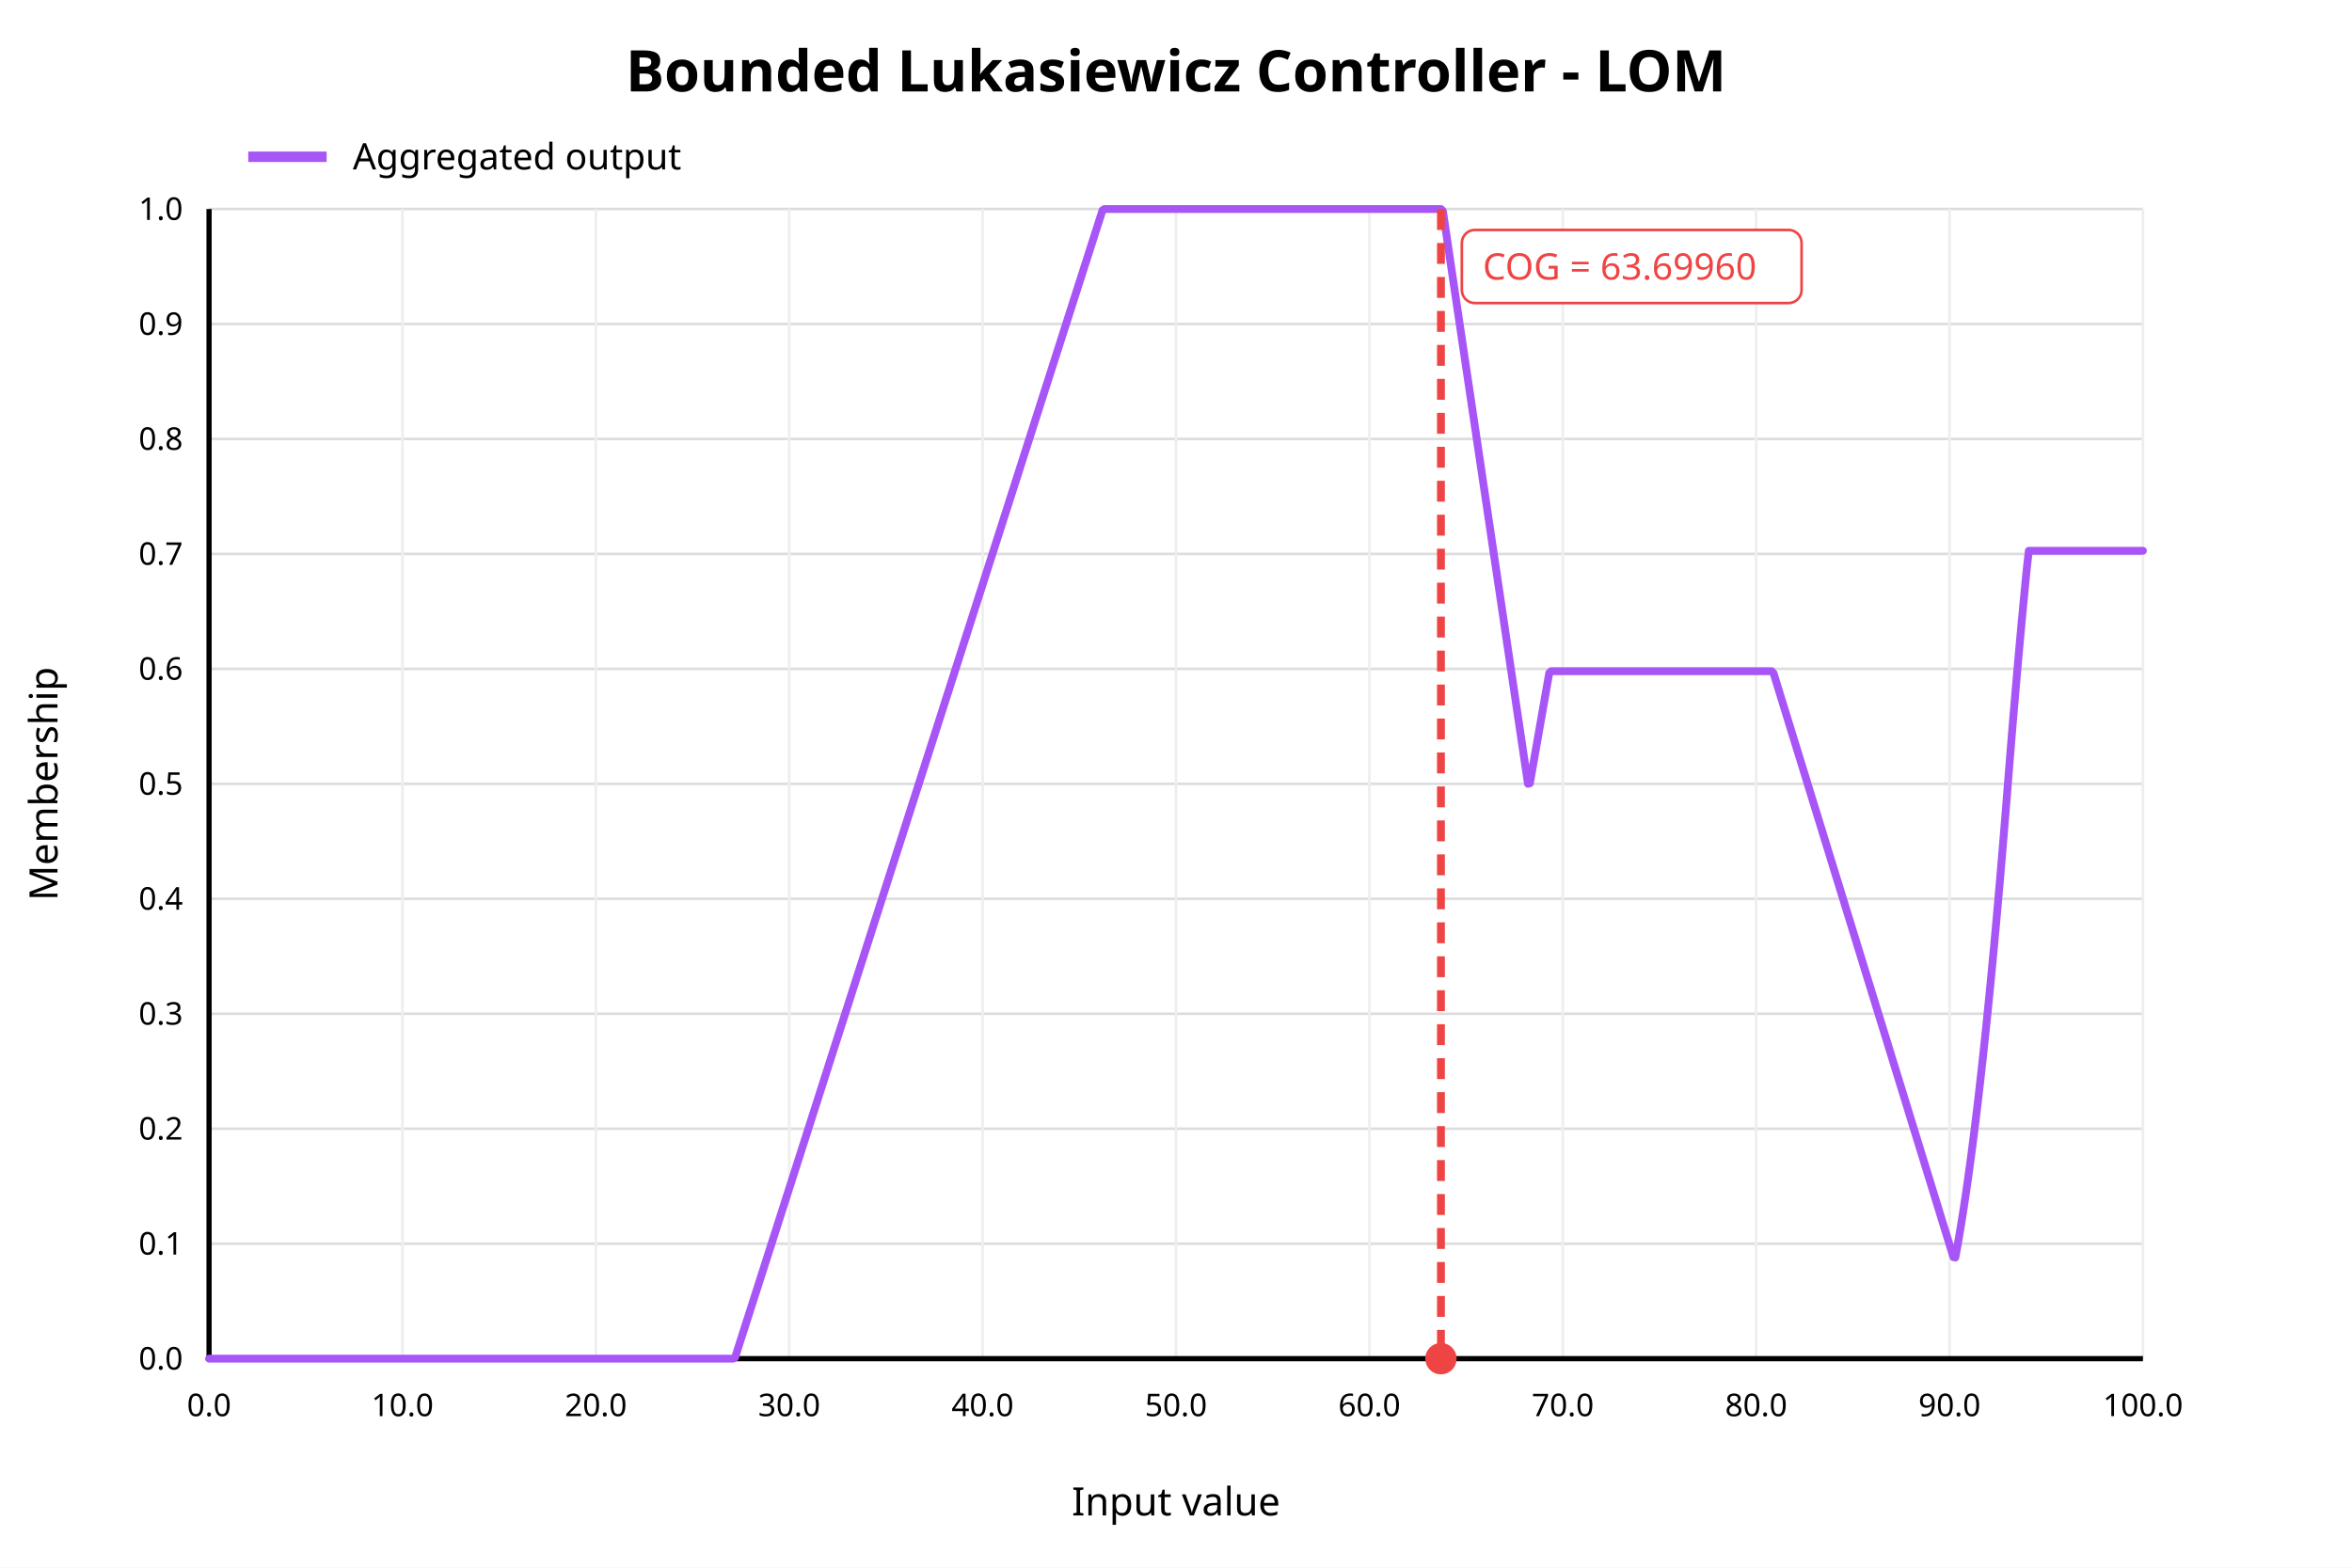
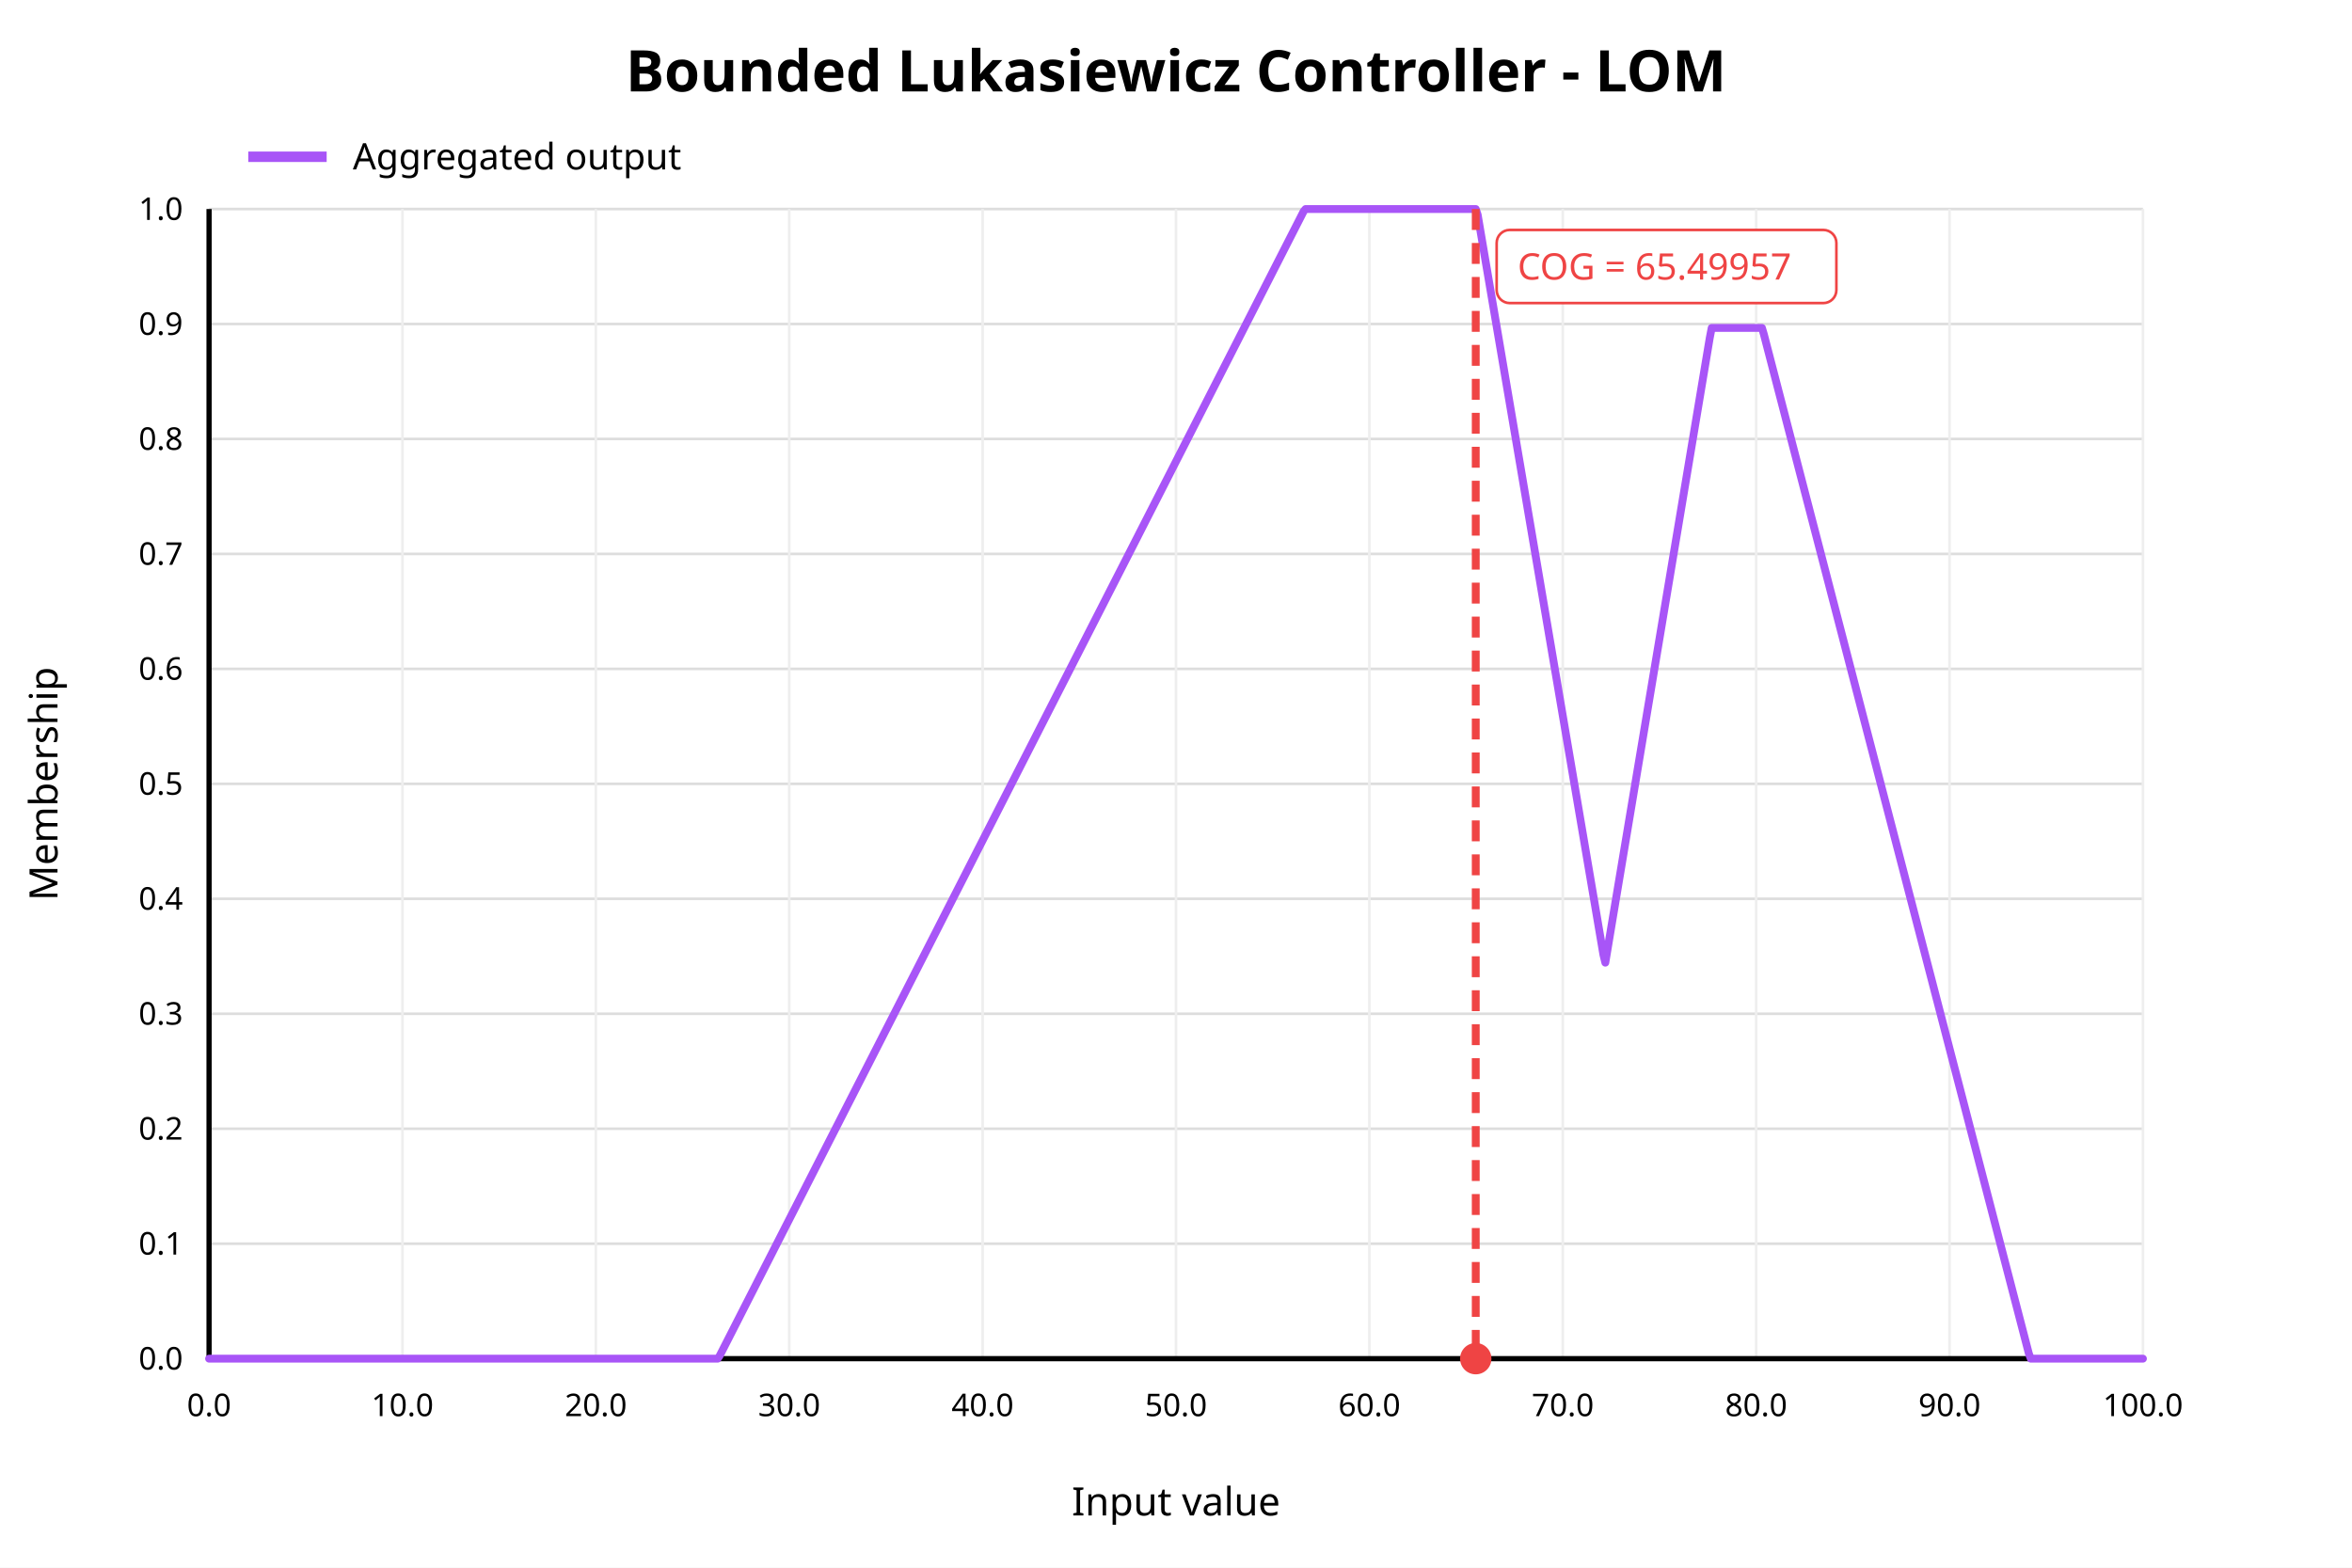
<svg xmlns="http://www.w3.org/2000/svg" width="900" height="600" viewBox="0 0 900 600">
  <rect x="0" y="0" width="900" height="600" fill="white" />
  <text x="450" y="35" text-anchor="middle" font-family="sans-serif" font-size="22" font-weight="bold" fill="black">Bounded Lukasiewicz Controller - LOM</text>
  <line x1="80" y1="520.00" x2="820" y2="520.00" stroke="#dddddd" stroke-width="1" />
  <text x="70" y="520.00" text-anchor="end" dominant-baseline="middle" font-family="sans-serif" font-size="12" fill="black">0.0</text>
  <line x1="80" y1="476.00" x2="820" y2="476.00" stroke="#dddddd" stroke-width="1" />
  <text x="70" y="476.00" text-anchor="end" dominant-baseline="middle" font-family="sans-serif" font-size="12" fill="black">0.1</text>
  <line x1="80" y1="432.00" x2="820" y2="432.00" stroke="#dddddd" stroke-width="1" />
  <text x="70" y="432.00" text-anchor="end" dominant-baseline="middle" font-family="sans-serif" font-size="12" fill="black">0.2</text>
  <line x1="80" y1="388.00" x2="820" y2="388.00" stroke="#dddddd" stroke-width="1" />
  <text x="70" y="388.00" text-anchor="end" dominant-baseline="middle" font-family="sans-serif" font-size="12" fill="black">0.3</text>
  <line x1="80" y1="344.00" x2="820" y2="344.00" stroke="#dddddd" stroke-width="1" />
  <text x="70" y="344.00" text-anchor="end" dominant-baseline="middle" font-family="sans-serif" font-size="12" fill="black">0.4</text>
  <line x1="80" y1="300.00" x2="820" y2="300.00" stroke="#dddddd" stroke-width="1" />
  <text x="70" y="300.00" text-anchor="end" dominant-baseline="middle" font-family="sans-serif" font-size="12" fill="black">0.5</text>
  <line x1="80" y1="256.00" x2="820" y2="256.00" stroke="#dddddd" stroke-width="1" />
  <text x="70" y="256.00" text-anchor="end" dominant-baseline="middle" font-family="sans-serif" font-size="12" fill="black">0.6</text>
  <line x1="80" y1="212.00" x2="820" y2="212.00" stroke="#dddddd" stroke-width="1" />
  <text x="70" y="212.00" text-anchor="end" dominant-baseline="middle" font-family="sans-serif" font-size="12" fill="black">0.7</text>
  <line x1="80" y1="168.00" x2="820" y2="168.00" stroke="#dddddd" stroke-width="1" />
  <text x="70" y="168.00" text-anchor="end" dominant-baseline="middle" font-family="sans-serif" font-size="12" fill="black">0.8</text>
  <line x1="80" y1="124.00" x2="820" y2="124.00" stroke="#dddddd" stroke-width="1" />
  <text x="70" y="124.00" text-anchor="end" dominant-baseline="middle" font-family="sans-serif" font-size="12" fill="black">0.9</text>
  <line x1="80" y1="80.00" x2="820" y2="80.00" stroke="#dddddd" stroke-width="1" />
  <text x="70" y="80.00" text-anchor="end" dominant-baseline="middle" font-family="sans-serif" font-size="12" fill="black">1.0</text>
  <line x1="80.00" y1="80" x2="80.00" y2="520" stroke="#eeeeee" stroke-width="1" />
  <text x="80.00" y="542" text-anchor="middle" font-family="sans-serif" font-size="12" fill="black">0.0</text>
  <line x1="154.00" y1="80" x2="154.00" y2="520" stroke="#eeeeee" stroke-width="1" />
  <text x="154.00" y="542" text-anchor="middle" font-family="sans-serif" font-size="12" fill="black">10.0</text>
  <line x1="228.00" y1="80" x2="228.00" y2="520" stroke="#eeeeee" stroke-width="1" />
  <text x="228.00" y="542" text-anchor="middle" font-family="sans-serif" font-size="12" fill="black">20.0</text>
  <line x1="302.00" y1="80" x2="302.00" y2="520" stroke="#eeeeee" stroke-width="1" />
  <text x="302.00" y="542" text-anchor="middle" font-family="sans-serif" font-size="12" fill="black">30.0</text>
  <line x1="376.00" y1="80" x2="376.00" y2="520" stroke="#eeeeee" stroke-width="1" />
  <text x="376.00" y="542" text-anchor="middle" font-family="sans-serif" font-size="12" fill="black">40.0</text>
  <line x1="450.00" y1="80" x2="450.00" y2="520" stroke="#eeeeee" stroke-width="1" />
  <text x="450.00" y="542" text-anchor="middle" font-family="sans-serif" font-size="12" fill="black">50.0</text>
  <line x1="524.00" y1="80" x2="524.00" y2="520" stroke="#eeeeee" stroke-width="1" />
  <text x="524.00" y="542" text-anchor="middle" font-family="sans-serif" font-size="12" fill="black">60.0</text>
  <line x1="598.00" y1="80" x2="598.00" y2="520" stroke="#eeeeee" stroke-width="1" />
  <text x="598.00" y="542" text-anchor="middle" font-family="sans-serif" font-size="12" fill="black">70.0</text>
  <line x1="672.00" y1="80" x2="672.00" y2="520" stroke="#eeeeee" stroke-width="1" />
  <text x="672.00" y="542" text-anchor="middle" font-family="sans-serif" font-size="12" fill="black">80.0</text>
  <line x1="746.00" y1="80" x2="746.00" y2="520" stroke="#eeeeee" stroke-width="1" />
  <text x="746.00" y="542" text-anchor="middle" font-family="sans-serif" font-size="12" fill="black">90.0</text>
  <line x1="820.00" y1="80" x2="820.00" y2="520" stroke="#eeeeee" stroke-width="1" />
  <text x="820.00" y="542" text-anchor="middle" font-family="sans-serif" font-size="12" fill="black">100.0</text>
  <line x1="80" y1="520" x2="820" y2="520" stroke="black" stroke-width="2" />
  <line x1="80" y1="80" x2="80" y2="520" stroke="black" stroke-width="2" />
  <text x="450" y="580" text-anchor="middle" font-family="sans-serif" font-size="15" fill="black">Input value</text>
  <text x="22" y="300" text-anchor="middle" font-family="sans-serif" font-size="15" fill="black" transform="rotate(-90 22 300)">Membership</text>
-   <polyline fill="none" stroke="#a855f7" stroke-width="3" stroke-linejoin="round" stroke-linecap="round" points="80.00,520.00 80.74,520.00 81.48,520.00 82.22,520.00 82.96,520.00 83.70,520.00 84.44,520.00 85.18,520.00 85.92,520.00 86.66,520.00 87.40,520.00 88.14,520.00 88.88,520.00 89.62,520.00 90.36,520.00 91.10,520.00 91.84,520.00 92.58,520.00 93.32,520.00 94.06,520.00 94.80,520.00 95.54,520.00 96.28,520.00 97.02,520.00 97.76,520.00 98.50,520.00 99.24,520.00 99.98,520.00 100.72,520.00 101.46,520.00 102.20,520.00 102.94,520.00 103.68,520.00 104.42,520.00 105.16,520.00 105.90,520.00 106.64,520.00 107.38,520.00 108.12,520.00 108.86,520.00 109.60,520.00 110.34,520.00 111.08,520.00 111.82,520.00 112.56,520.00 113.30,520.00 114.04,520.00 114.78,520.00 115.52,520.00 116.26,520.00 117.00,520.00 117.74,520.00 118.48,520.00 119.22,520.00 119.96,520.00 120.70,520.00 121.44,520.00 122.18,520.00 122.92,520.00 123.66,520.00 124.40,520.00 125.14,520.00 125.88,520.00 126.62,520.00 127.36,520.00 128.10,520.00 128.84,520.00 129.58,520.00 130.32,520.00 131.06,520.00 131.80,520.00 132.54,520.00 133.28,520.00 134.02,520.00 134.76,520.00 135.50,520.00 136.24,520.00 136.98,520.00 137.72,520.00 138.46,520.00 139.20,520.00 139.94,520.00 140.68,520.00 141.42,520.00 142.16,520.00 142.90,520.00 143.64,520.00 144.38,520.00 145.12,520.00 145.86,520.00 146.60,520.00 147.34,520.00 148.08,520.00 148.82,520.00 149.56,520.00 150.30,520.00 151.04,520.00 151.78,520.00 152.52,520.00 153.26,520.00 154.00,520.00 154.74,520.00 155.48,520.00 156.22,520.00 156.96,520.00 157.70,520.00 158.44,520.00 159.18,520.00 159.92,520.00 160.66,520.00 161.40,520.00 162.14,520.00 162.88,520.00 163.62,520.00 164.36,520.00 165.10,520.00 165.84,520.00 166.58,520.00 167.32,520.00 168.06,520.00 168.80,520.00 169.54,520.00 170.28,520.00 171.02,520.00 171.76,520.00 172.50,520.00 173.24,520.00 173.98,520.00 174.72,520.00 175.46,520.00 176.20,520.00 176.94,520.00 177.68,520.00 178.42,520.00 179.16,520.00 179.90,520.00 180.64,520.00 181.38,520.00 182.12,520.00 182.86,520.00 183.60,520.00 184.34,520.00 185.08,520.00 185.82,520.00 186.56,520.00 187.30,520.00 188.04,520.00 188.78,520.00 189.52,520.00 190.26,520.00 191.00,520.00 191.74,520.00 192.48,520.00 193.22,520.00 193.96,520.00 194.70,520.00 195.44,520.00 196.18,520.00 196.92,520.00 197.66,520.00 198.40,520.00 199.14,520.00 199.88,520.00 200.62,520.00 201.36,520.00 202.10,520.00 202.84,520.00 203.58,520.00 204.32,520.00 205.06,520.00 205.80,520.00 206.54,520.00 207.28,520.00 208.02,520.00 208.76,520.00 209.50,520.00 210.24,520.00 210.98,520.00 211.72,520.00 212.46,520.00 213.20,520.00 213.94,520.00 214.68,520.00 215.42,520.00 216.16,520.00 216.90,520.00 217.64,520.00 218.38,520.00 219.12,520.00 219.86,520.00 220.60,520.00 221.34,520.00 222.08,520.00 222.82,520.00 223.56,520.00 224.30,520.00 225.04,520.00 225.78,520.00 226.52,520.00 227.26,520.00 228.00,520.00 228.74,520.00 229.48,520.00 230.22,520.00 230.96,520.00 231.70,520.00 232.44,520.00 233.18,520.00 233.92,520.00 234.66,520.00 235.40,520.00 236.14,520.00 236.88,520.00 237.62,520.00 238.36,520.00 239.10,520.00 239.84,520.00 240.58,520.00 241.32,520.00 242.06,520.00 242.80,520.00 243.54,520.00 244.28,520.00 245.02,520.00 245.76,520.00 246.50,520.00 247.24,520.00 247.98,520.00 248.72,520.00 249.46,520.00 250.20,520.00 250.94,520.00 251.68,520.00 252.42,520.00 253.16,520.00 253.90,520.00 254.64,520.00 255.38,520.00 256.12,520.00 256.86,520.00 257.60,520.00 258.34,520.00 259.08,520.00 259.82,520.00 260.56,520.00 261.30,520.00 262.04,520.00 262.78,520.00 263.52,520.00 264.26,520.00 265.00,520.00 265.74,520.00 266.48,520.00 267.22,520.00 267.96,520.00 268.70,520.00 269.44,520.00 270.18,520.00 270.92,520.00 271.66,520.00 272.40,520.00 273.14,520.00 273.88,520.00 274.62,520.00 275.36,520.00 276.10,520.00 276.84,520.00 277.58,520.00 278.32,520.00 279.06,520.00 279.80,520.00 280.54,520.00 281.28,519.57 282.02,517.25 282.76,514.94 283.50,512.63 284.24,510.32 284.98,508.01 285.72,505.70 286.46,503.39 287.20,501.08 287.94,498.77 288.68,496.46 289.42,494.14 290.16,491.83 290.90,489.52 291.64,487.21 292.38,484.90 293.12,482.59 293.86,480.28 294.60,477.97 295.34,475.66 296.08,473.34 296.82,471.03 297.56,468.72 298.30,466.41 299.04,464.10 299.78,461.79 300.52,459.48 301.26,457.17 302.00,454.86 302.74,452.55 303.48,450.23 304.22,447.92 304.96,445.61 305.70,443.30 306.44,440.99 307.18,438.68 307.92,436.37 308.66,434.06 309.40,431.75 310.14,429.44 310.88,427.12 311.62,424.81 312.36,422.50 313.10,420.19 313.84,417.88 314.58,415.57 315.32,413.26 316.06,410.95 316.80,408.64 317.54,406.33 318.28,404.01 319.02,401.70 319.76,399.39 320.50,397.08 321.24,394.77 321.98,392.46 322.72,390.15 323.46,387.84 324.20,385.53 324.94,383.21 325.68,380.90 326.42,378.59 327.16,376.28 327.90,373.97 328.64,371.66 329.38,369.35 330.12,367.04 330.86,364.73 331.60,362.42 332.34,360.10 333.08,357.79 333.82,355.48 334.56,353.17 335.30,350.86 336.04,348.55 336.78,346.24 337.52,343.93 338.26,341.62 339.00,339.31 339.74,336.99 340.48,334.68 341.22,332.37 341.96,330.06 342.70,327.75 343.44,325.44 344.18,323.13 344.92,320.82 345.66,318.51 346.40,316.20 347.14,313.88 347.88,311.57 348.62,309.26 349.36,306.95 350.10,304.64 350.84,302.33 351.58,300.02 352.32,297.71 353.06,295.40 353.80,293.09 354.54,290.77 355.28,288.46 356.02,286.15 356.76,283.84 357.50,281.53 358.24,279.22 358.98,276.91 359.72,274.60 360.46,272.29 361.20,269.97 361.94,267.66 362.68,265.35 363.42,263.04 364.16,260.73 364.90,258.42 365.64,256.11 366.38,253.80 367.12,251.49 367.86,249.18 368.60,246.86 369.34,244.55 370.08,242.24 370.82,239.93 371.56,237.62 372.30,235.31 373.04,233.00 373.78,230.69 374.52,228.38 375.26,226.07 376.00,223.75 376.74,221.44 377.48,219.13 378.22,216.82 378.96,214.51 379.70,212.20 380.44,209.89 381.18,207.58 381.92,205.27 382.66,202.96 383.40,200.64 384.14,198.33 384.88,196.02 385.62,193.71 386.36,191.40 387.10,189.09 387.84,186.78 388.58,184.47 389.32,182.16 390.06,179.84 390.80,177.53 391.54,175.22 392.28,172.91 393.02,170.60 393.76,168.29 394.50,165.98 395.24,163.67 395.98,161.36 396.72,159.05 397.46,156.73 398.20,154.42 398.94,152.11 399.68,149.80 400.42,147.49 401.16,145.18 401.90,142.87 402.64,140.56 403.38,138.25 404.12,135.94 404.86,133.62 405.60,131.31 406.34,129.00 407.08,126.69 407.82,124.38 408.56,122.07 409.30,119.76 410.04,117.45 410.78,115.14 411.52,112.83 412.26,110.51 413.00,108.20 413.74,105.89 414.48,103.58 415.22,101.27 415.96,98.96 416.70,96.65 417.44,94.34 418.18,92.03 418.92,89.71 419.66,87.40 420.40,85.09 421.14,82.78 421.88,80.47 422.62,80.00 423.36,80.00 424.10,80.00 424.84,80.00 425.58,80.00 426.32,80.00 427.06,80.00 427.80,80.00 428.54,80.00 429.28,80.00 430.02,80.00 430.76,80.00 431.50,80.00 432.24,80.00 432.98,80.00 433.72,80.00 434.46,80.00 435.20,80.00 435.94,80.00 436.68,80.00 437.42,80.00 438.16,80.00 438.90,80.00 439.64,80.00 440.38,80.00 441.12,80.00 441.86,80.00 442.60,80.00 443.34,80.00 444.08,80.00 444.82,80.00 445.56,80.00 446.30,80.00 447.04,80.00 447.78,80.00 448.52,80.00 449.26,80.00 450.00,80.00 450.74,80.00 451.48,80.00 452.22,80.00 452.96,80.00 453.70,80.00 454.44,80.00 455.18,80.00 455.92,80.00 456.66,80.00 457.40,80.00 458.14,80.00 458.88,80.00 459.62,80.00 460.36,80.00 461.10,80.00 461.84,80.00 462.58,80.00 463.32,80.00 464.06,80.00 464.80,80.00 465.54,80.00 466.28,80.00 467.02,80.00 467.76,80.00 468.50,80.00 469.24,80.00 469.98,80.00 470.72,80.00 471.46,80.00 472.20,80.00 472.94,80.00 473.68,80.00 474.42,80.00 475.16,80.00 475.90,80.00 476.64,80.00 477.38,80.00 478.12,80.00 478.86,80.00 479.60,80.00 480.34,80.00 481.08,80.00 481.82,80.00 482.56,80.00 483.30,80.00 484.04,80.00 484.78,80.00 485.52,80.00 486.26,80.00 487.00,80.00 487.74,80.00 488.48,80.00 489.22,80.00 489.96,80.00 490.70,80.00 491.44,80.00 492.18,80.00 492.92,80.00 493.66,80.00 494.40,80.00 495.14,80.00 495.88,80.00 496.62,80.00 497.36,80.00 498.10,80.00 498.84,80.00 499.58,80.00 500.32,80.00 501.06,80.00 501.80,80.00 502.54,80.00 503.28,80.00 504.02,80.00 504.76,80.00 505.50,80.00 506.24,80.00 506.98,80.00 507.72,80.00 508.46,80.00 509.20,80.00 509.94,80.00 510.68,80.00 511.42,80.00 512.16,80.00 512.90,80.00 513.64,80.00 514.38,80.00 515.12,80.00 515.86,80.00 516.60,80.00 517.34,80.00 518.08,80.00 518.82,80.00 519.56,80.00 520.30,80.00 521.04,80.00 521.78,80.00 522.52,80.00 523.26,80.00 524.00,80.00 524.74,80.00 525.48,80.00 526.22,80.00 526.96,80.00 527.70,80.00 528.44,80.00 529.18,80.00 529.92,80.00 530.66,80.00 531.40,80.00 532.14,80.00 532.88,80.00 533.62,80.00 534.36,80.00 535.10,80.00 535.84,80.00 536.58,80.00 537.32,80.00 538.06,80.00 538.80,80.00 539.54,80.00 540.28,80.00 541.02,80.00 541.76,80.00 542.50,80.00 543.24,80.00 543.98,80.00 544.72,80.00 545.46,80.00 546.20,80.00 546.94,80.00 547.68,80.00 548.42,80.00 549.16,80.00 549.90,80.00 550.64,80.00 551.38,80.00 552.12,80.71 552.86,85.69 553.60,90.67 554.34,95.66 555.08,100.64 555.82,105.62 556.56,110.61 557.30,115.59 558.04,120.57 558.78,125.56 559.52,130.54 560.26,135.52 561.00,140.51 561.74,145.49 562.48,150.47 563.22,155.46 563.96,160.44 564.70,165.42 565.44,170.41 566.18,175.39 566.92,180.37 567.66,185.36 568.40,190.34 569.14,195.32 569.88,200.31 570.62,205.29 571.36,210.28 572.10,215.26 572.84,220.24 573.58,225.23 574.32,230.21 575.06,235.19 575.80,240.18 576.54,245.16 577.28,250.14 578.02,255.13 578.76,260.11 579.50,265.09 580.24,270.08 580.98,275.06 581.72,280.04 582.46,285.03 583.20,290.01 583.94,294.99 584.68,299.98 585.42,299.79 586.16,295.57 586.90,291.35 587.64,287.13 588.38,282.90 589.12,278.68 589.86,274.46 590.60,270.24 591.34,266.02 592.08,261.80 592.82,257.58 593.56,256.89 594.30,256.89 595.04,256.89 595.78,256.89 596.52,256.89 597.26,256.89 598.00,256.89 598.74,256.89 599.48,256.89 600.22,256.89 600.96,256.89 601.70,256.89 602.44,256.89 603.18,256.89 603.92,256.89 604.66,256.89 605.40,256.89 606.14,256.89 606.88,256.89 607.62,256.89 608.36,256.89 609.10,256.89 609.84,256.89 610.58,256.89 611.32,256.89 612.06,256.89 612.80,256.89 613.54,256.89 614.28,256.89 615.02,256.89 615.76,256.89 616.50,256.89 617.24,256.89 617.98,256.89 618.72,256.89 619.46,256.89 620.20,256.89 620.94,256.89 621.68,256.89 622.42,256.89 623.16,256.89 623.90,256.89 624.64,256.89 625.38,256.89 626.12,256.89 626.86,256.89 627.60,256.89 628.34,256.89 629.08,256.89 629.82,256.89 630.56,256.89 631.30,256.89 632.04,256.89 632.78,256.89 633.52,256.89 634.26,256.89 635.00,256.89 635.74,256.89 636.48,256.89 637.22,256.89 637.96,256.89 638.70,256.89 639.44,256.89 640.18,256.89 640.92,256.89 641.66,256.89 642.40,256.89 643.14,256.89 643.88,256.89 644.62,256.89 645.36,256.89 646.10,256.89 646.84,256.89 647.58,256.89 648.32,256.89 649.06,256.89 649.80,256.89 650.54,256.89 651.28,256.89 652.02,256.89 652.76,256.89 653.50,256.89 654.24,256.89 654.98,256.89 655.72,256.89 656.46,256.89 657.20,256.89 657.94,256.89 658.68,256.89 659.42,256.89 660.16,256.89 660.90,256.89 661.64,256.89 662.38,256.89 663.12,256.89 663.86,256.89 664.60,256.89 665.34,256.89 666.08,256.89 666.82,256.89 667.56,256.89 668.30,256.89 669.04,256.89 669.78,256.89 670.52,256.89 671.26,256.89 672.00,256.89 672.74,256.89 673.48,256.89 674.22,256.89 674.96,256.89 675.70,256.89 676.44,256.89 677.18,256.89 677.92,256.89 678.66,257.67 679.40,260.07 680.14,262.47 680.88,264.88 681.62,267.28 682.36,269.68 683.10,272.08 683.84,274.49 684.58,276.89 685.32,279.29 686.06,281.70 686.80,284.10 687.54,286.50 688.28,288.91 689.02,291.31 689.76,293.71 690.50,296.12 691.24,298.52 691.98,300.92 692.72,303.33 693.46,305.73 694.20,308.13 694.94,310.54 695.68,312.94 696.42,315.34 697.16,317.74 697.90,320.15 698.64,322.55 699.38,324.95 700.12,327.36 700.86,329.76 701.60,332.16 702.34,334.57 703.08,336.97 703.82,339.37 704.56,341.78 705.30,344.18 706.04,346.58 706.78,348.99 707.52,351.39 708.26,353.79 709.00,356.20 709.74,358.60 710.48,361.00 711.22,363.41 711.96,365.81 712.70,368.21 713.44,370.61 714.18,373.02 714.92,375.42 715.66,377.82 716.40,380.23 717.14,382.63 717.88,385.03 718.62,387.44 719.36,389.84 720.10,392.24 720.84,394.65 721.58,397.05 722.32,399.45 723.06,401.86 723.80,404.26 724.54,406.66 725.28,409.07 726.02,411.47 726.76,413.87 727.50,416.27 728.24,418.68 728.98,421.08 729.72,423.48 730.46,425.89 731.20,428.29 731.94,430.69 732.68,433.10 733.42,435.50 734.16,437.90 734.90,440.31 735.64,442.71 736.38,445.11 737.12,447.52 737.86,449.92 738.60,452.32 739.34,454.73 740.08,457.13 740.82,459.53 741.56,461.93 742.30,464.34 743.04,466.74 743.78,469.14 744.52,471.55 745.26,473.95 746.00,476.35 746.74,478.76 747.48,481.16 748.22,481.30 748.96,477.26 749.70,473.01 750.44,468.57 751.18,463.92 751.92,459.07 752.66,454.02 753.40,448.77 754.14,443.32 754.88,437.66 755.62,431.81 756.36,425.75 757.10,419.50 757.84,413.04 758.58,406.38 759.32,399.52 760.06,392.46 760.80,385.20 761.54,377.74 762.28,370.08 763.02,362.21 763.76,354.15 764.50,345.88 765.24,337.41 765.98,328.74 766.72,319.87 767.46,310.80 768.20,301.53 768.94,292.20 769.68,283.06 770.42,274.13 771.16,265.39 771.90,256.86 772.64,248.53 773.38,240.40 774.12,232.47 774.86,224.74 775.60,217.21 776.34,210.80 777.08,210.80 777.82,210.80 778.56,210.80 779.30,210.80 780.04,210.80 780.78,210.80 781.52,210.80 782.26,210.80 783.00,210.80 783.74,210.80 784.48,210.80 785.22,210.80 785.96,210.80 786.70,210.80 787.44,210.80 788.18,210.80 788.92,210.80 789.66,210.80 790.40,210.80 791.14,210.80 791.88,210.80 792.62,210.80 793.36,210.80 794.10,210.80 794.84,210.80 795.58,210.80 796.32,210.80 797.06,210.80 797.80,210.80 798.54,210.80 799.28,210.80 800.02,210.80 800.76,210.80 801.50,210.80 802.24,210.80 802.98,210.80 803.72,210.80 804.46,210.80 805.20,210.80 805.94,210.80 806.68,210.80 807.42,210.80 808.16,210.80 808.90,210.80 809.64,210.80 810.38,210.80 811.12,210.80 811.86,210.80 812.60,210.80 813.34,210.80 814.08,210.80 814.82,210.80 815.56,210.80 816.30,210.80 817.04,210.80 817.78,210.80 818.52,210.80 819.26,210.80 820.00,210.80" />
-   <line x1="551.38" y1="80" x2="551.38" y2="520" stroke="#ef4444" stroke-width="3" stroke-dasharray="8 5" />
-   <circle cx="551.38" cy="520" r="6" fill="#ef4444" />
-   <rect x="559.38" y="88" width="130" height="28" rx="5" fill="white" stroke="#ef4444" />
-   <text x="567.38" y="107" font-family="sans-serif" font-size="14" fill="#ef4444">COG = 63.69960</text>
+   <polyline fill="none" stroke="#a855f7" stroke-width="3" stroke-linejoin="round" stroke-linecap="round" points="80.00,520.00 80.74,520.00 81.48,520.00 82.22,520.00 82.96,520.00 83.70,520.00 84.44,520.00 85.18,520.00 85.92,520.00 86.66,520.00 87.40,520.00 88.14,520.00 88.88,520.00 89.62,520.00 90.36,520.00 91.10,520.00 91.84,520.00 92.58,520.00 93.32,520.00 94.06,520.00 94.80,520.00 95.54,520.00 96.28,520.00 97.02,520.00 97.76,520.00 98.50,520.00 99.24,520.00 99.98,520.00 100.72,520.00 101.46,520.00 102.20,520.00 102.94,520.00 103.68,520.00 104.42,520.00 105.16,520.00 105.90,520.00 106.64,520.00 107.38,520.00 108.12,520.00 108.86,520.00 109.60,520.00 110.34,520.00 111.08,520.00 111.82,520.00 112.56,520.00 113.30,520.00 114.04,520.00 114.78,520.00 115.52,520.00 116.26,520.00 117.00,520.00 117.74,520.00 118.48,520.00 119.22,520.00 119.96,520.00 120.70,520.00 121.44,520.00 122.18,520.00 122.92,520.00 123.66,520.00 124.40,520.00 125.14,520.00 125.88,520.00 126.62,520.00 127.36,520.00 128.10,520.00 128.84,520.00 129.58,520.00 130.32,520.00 131.06,520.00 131.80,520.00 132.54,520.00 133.28,520.00 134.02,520.00 134.76,520.00 135.50,520.00 136.24,520.00 136.98,520.00 137.72,520.00 138.46,520.00 139.20,520.00 139.94,520.00 140.68,520.00 141.42,520.00 142.16,520.00 142.90,520.00 143.64,520.00 144.38,520.00 145.12,520.00 145.86,520.00 146.60,520.00 147.34,520.00 148.08,520.00 148.82,520.00 149.56,520.00 150.30,520.00 151.04,520.00 151.78,520.00 152.52,520.00 153.26,520.00 154.00,520.00 154.74,520.00 155.48,520.00 156.22,520.00 156.96,520.00 157.70,520.00 158.44,520.00 159.18,520.00 159.92,520.00 160.66,520.00 161.40,520.00 162.14,520.00 162.88,520.00 163.62,520.00 164.36,520.00 165.10,520.00 165.84,520.00 166.58,520.00 167.32,520.00 168.06,520.00 168.80,520.00 169.54,520.00 170.28,520.00 171.02,520.00 171.76,520.00 172.50,520.00 173.24,520.00 173.98,520.00 174.72,520.00 175.46,520.00 176.20,520.00 176.94,520.00 177.68,520.00 178.42,520.00 179.16,520.00 179.90,520.00 180.64,520.00 181.38,520.00 182.12,520.00 182.86,520.00 183.60,520.00 184.34,520.00 185.08,520.00 185.82,520.00 186.56,520.00 187.30,520.00 188.04,520.00 188.78,520.00 189.52,520.00 190.26,520.00 191.00,520.00 191.74,520.00 192.48,520.00 193.22,520.00 193.96,520.00 194.70,520.00 195.44,520.00 196.18,520.00 196.92,520.00 197.66,520.00 198.40,520.00 199.14,520.00 199.88,520.00 200.62,520.00 201.36,520.00 202.10,520.00 202.84,520.00 203.58,520.00 204.32,520.00 205.06,520.00 205.80,520.00 206.54,520.00 207.28,520.00 208.02,520.00 208.76,520.00 209.50,520.00 210.24,520.00 210.98,520.00 211.72,520.00 212.46,520.00 213.20,520.00 213.94,520.00 214.68,520.00 215.42,520.00 216.16,520.00 216.90,520.00 217.64,520.00 218.38,520.00 219.12,520.00 219.86,520.00 220.60,520.00 221.34,520.00 222.08,520.00 222.82,520.00 223.56,520.00 224.30,520.00 225.04,520.00 225.78,520.00 226.52,520.00 227.26,520.00 228.00,520.00 228.74,520.00 229.48,520.00 230.22,520.00 230.96,520.00 231.70,520.00 232.44,520.00 233.18,520.00 233.92,520.00 234.66,520.00 235.40,520.00 236.14,520.00 236.88,520.00 237.62,520.00 238.36,520.00 239.10,520.00 239.84,520.00 240.58,520.00 241.32,520.00 242.06,520.00 242.80,520.00 243.54,520.00 244.28,520.00 245.02,520.00 245.76,520.00 246.50,520.00 247.24,520.00 247.98,520.00 248.72,520.00 249.46,520.00 250.20,520.00 250.94,520.00 251.68,520.00 252.42,520.00 253.16,520.00 253.90,520.00 254.64,520.00 255.38,520.00 256.12,520.00 256.86,520.00 257.60,520.00 258.34,520.00 259.08,520.00 259.82,520.00 260.56,520.00 261.30,520.00 262.04,520.00 262.78,520.00 263.52,520.00 264.26,520.00 265.00,520.00 265.74,520.00 266.48,520.00 267.22,520.00 267.96,520.00 268.70,520.00 269.44,520.00 270.18,520.00 270.92,520.00 271.66,520.00 272.40,520.00 273.14,520.00 273.88,520.00 274.62,520.00 275.36,518.95 276.10,517.50 276.84,516.05 277.58,514.60 278.32,513.15 279.06,511.70 279.80,510.25 280.54,508.80 281.28,507.35 282.02,505.90 282.76,504.45 283.50,502.99 284.24,501.54 284.98,500.09 285.72,498.64 286.46,497.19 287.20,495.74 287.94,494.29 288.68,492.84 289.42,491.39 290.16,489.94 290.90,488.49 291.64,487.04 292.38,485.59 293.12,484.14 293.86,482.69 294.60,481.24 295.34,479.79 296.08,478.33 296.82,476.88 297.56,475.43 298.30,473.98 299.04,472.53 299.78,471.08 300.52,469.63 301.26,468.18 302.00,466.73 302.74,465.28 303.48,463.83 304.22,462.38 304.96,460.93 305.70,459.48 306.44,458.03 307.18,456.58 307.92,455.13 308.66,453.67 309.40,452.22 310.14,450.77 310.88,449.32 311.62,447.87 312.36,446.42 313.10,444.97 313.84,443.52 314.58,442.07 315.32,440.62 316.06,439.17 316.80,437.72 317.54,436.27 318.28,434.82 319.02,433.37 319.76,431.92 320.50,430.47 321.24,429.02 321.98,427.56 322.72,426.11 323.46,424.66 324.20,423.21 324.94,421.76 325.68,420.31 326.42,418.86 327.16,417.41 327.90,415.96 328.64,414.51 329.38,413.06 330.12,411.61 330.86,410.16 331.60,408.71 332.34,407.26 333.08,405.81 333.82,404.36 334.56,402.90 335.30,401.45 336.04,400.00 336.78,398.55 337.52,397.10 338.26,395.65 339.00,394.20 339.74,392.75 340.48,391.30 341.22,389.85 341.96,388.40 342.70,386.95 343.44,385.50 344.18,384.05 344.92,382.60 345.66,381.15 346.40,379.70 347.14,378.24 347.88,376.79 348.62,375.34 349.36,373.89 350.10,372.44 350.84,370.99 351.58,369.54 352.32,368.09 353.06,366.64 353.80,365.19 354.54,363.74 355.28,362.29 356.02,360.84 356.76,359.39 357.50,357.94 358.24,356.49 358.98,355.04 359.72,353.58 360.46,352.13 361.20,350.68 361.94,349.23 362.68,347.78 363.42,346.33 364.16,344.88 364.90,343.43 365.64,341.98 366.38,340.53 367.12,339.08 367.86,337.63 368.60,336.18 369.34,334.73 370.08,333.28 370.82,331.83 371.56,330.38 372.30,328.92 373.04,327.47 373.78,326.02 374.52,324.57 375.26,323.12 376.00,321.67 376.74,320.22 377.48,318.77 378.22,317.32 378.96,315.87 379.70,314.42 380.44,312.97 381.18,311.52 381.92,310.07 382.66,308.62 383.40,307.17 384.14,305.72 384.88,304.27 385.62,302.81 386.36,301.36 387.10,299.91 387.84,298.46 388.58,297.01 389.32,295.56 390.06,294.11 390.80,292.66 391.54,291.21 392.28,289.76 393.02,288.31 393.76,286.86 394.50,285.41 395.24,283.96 395.98,282.51 396.72,281.06 397.46,279.61 398.20,278.15 398.94,276.70 399.68,275.25 400.42,273.80 401.16,272.35 401.90,270.90 402.64,269.45 403.38,268.00 404.12,266.55 404.86,265.10 405.60,263.65 406.34,262.20 407.08,260.75 407.82,259.30 408.56,257.85 409.30,256.40 410.04,254.95 410.78,253.49 411.52,252.04 412.26,250.59 413.00,249.14 413.74,247.69 414.48,246.24 415.22,244.79 415.96,243.34 416.70,241.89 417.44,240.44 418.18,238.99 418.92,237.54 419.66,236.09 420.40,234.64 421.14,233.19 421.88,231.74 422.62,230.29 423.36,228.83 424.10,227.38 424.84,225.93 425.58,224.48 426.32,223.03 427.06,221.58 427.80,220.13 428.54,218.68 429.28,217.23 430.02,215.78 430.76,214.33 431.50,212.88 432.24,211.43 432.98,209.98 433.72,208.53 434.46,207.08 435.20,205.63 435.94,204.17 436.68,202.72 437.42,201.27 438.16,199.82 438.90,198.37 439.64,196.92 440.38,195.47 441.12,194.02 441.86,192.57 442.60,191.12 443.34,189.67 444.08,188.22 444.82,186.77 445.56,185.32 446.30,183.87 447.04,182.42 447.78,180.97 448.52,179.52 449.26,178.06 450.00,176.61 450.74,175.16 451.48,173.71 452.22,172.26 452.96,170.81 453.70,169.36 454.44,167.91 455.18,166.46 455.92,165.01 456.66,163.56 457.40,162.11 458.14,160.66 458.88,159.21 459.62,157.76 460.36,156.31 461.10,154.86 461.84,153.40 462.58,151.95 463.32,150.50 464.06,149.05 464.80,147.60 465.54,146.15 466.28,144.70 467.02,143.25 467.76,141.80 468.50,140.35 469.24,138.90 469.98,137.45 470.72,136.00 471.46,134.55 472.20,133.10 472.94,131.65 473.68,130.20 474.42,128.74 475.16,127.29 475.90,125.84 476.64,124.39 477.38,122.94 478.12,121.49 478.86,120.04 479.60,118.59 480.34,117.14 481.08,115.69 481.82,114.24 482.56,112.79 483.30,111.34 484.04,109.89 484.78,108.44 485.52,106.99 486.26,105.54 487.00,104.08 487.74,102.63 488.48,101.18 489.22,99.73 489.96,98.28 490.70,96.83 491.44,95.38 492.18,93.93 492.92,92.48 493.66,91.03 494.40,89.58 495.14,88.13 495.88,86.68 496.62,85.23 497.36,83.78 498.10,82.33 498.84,80.88 499.58,80.00 500.32,80.00 501.06,80.00 501.80,80.00 502.54,80.00 503.28,80.00 504.02,80.00 504.76,80.00 505.50,80.00 506.24,80.00 506.98,80.00 507.72,80.00 508.46,80.00 509.20,80.00 509.94,80.00 510.68,80.00 511.42,80.00 512.16,80.00 512.90,80.00 513.64,80.00 514.38,80.00 515.12,80.00 515.86,80.00 516.60,80.00 517.34,80.00 518.08,80.00 518.82,80.00 519.56,80.00 520.30,80.00 521.04,80.00 521.78,80.00 522.52,80.00 523.26,80.00 524.00,80.00 524.74,80.00 525.48,80.00 526.22,80.00 526.96,80.00 527.70,80.00 528.44,80.00 529.18,80.00 529.92,80.00 530.66,80.00 531.40,80.00 532.14,80.00 532.88,80.00 533.62,80.00 534.36,80.00 535.10,80.00 535.84,80.00 536.58,80.00 537.32,80.00 538.06,80.00 538.80,80.00 539.54,80.00 540.28,80.00 541.02,80.00 541.76,80.00 542.50,80.00 543.24,80.00 543.98,80.00 544.72,80.00 545.46,80.00 546.20,80.00 546.94,80.00 547.68,80.00 548.42,80.00 549.16,80.00 549.90,80.00 550.64,80.00 551.38,80.00 552.12,80.00 552.86,80.00 553.60,80.00 554.34,80.00 555.08,80.00 555.82,80.00 556.56,80.00 557.30,80.00 558.04,80.00 558.78,80.00 559.52,80.00 560.26,80.00 561.00,80.00 561.74,80.00 562.48,80.00 563.22,80.00 563.96,80.00 564.70,80.00 565.44,82.19 566.18,86.55 566.92,90.90 567.66,95.26 568.40,99.62 569.14,103.97 569.88,108.33 570.62,112.69 571.36,117.04 572.10,121.40 572.84,125.76 573.58,130.12 574.32,134.47 575.06,138.83 575.80,143.19 576.54,147.54 577.28,151.90 578.02,156.26 578.76,160.61 579.50,164.97 580.24,169.33 580.98,173.69 581.72,178.04 582.46,182.40 583.20,186.76 583.94,191.11 584.68,195.47 585.42,199.83 586.16,204.18 586.90,208.54 587.64,212.90 588.38,217.25 589.12,221.61 589.86,225.97 590.60,230.33 591.34,234.68 592.08,239.04 592.82,243.40 593.56,247.75 594.30,252.11 595.04,256.47 595.78,260.82 596.52,265.18 597.26,269.54 598.00,273.90 598.74,278.25 599.48,282.61 600.22,286.97 600.96,291.32 601.70,295.68 602.44,300.04 603.18,304.39 603.92,308.75 604.66,313.11 605.40,317.46 606.14,321.82 606.88,326.18 607.62,330.54 608.36,334.89 609.10,339.25 609.84,343.61 610.58,347.96 611.32,352.32 612.06,356.68 612.80,361.03 613.54,365.39 614.28,368.44 615.02,364.01 615.76,359.58 616.50,355.16 617.24,350.73 617.98,346.30 618.72,341.87 619.46,337.44 620.20,333.02 620.94,328.59 621.68,324.16 622.42,319.73 623.16,315.30 623.90,310.88 624.64,306.45 625.38,302.02 626.12,297.59 626.86,293.16 627.60,288.74 628.34,284.31 629.08,279.88 629.82,275.45 630.56,271.02 631.30,266.60 632.04,262.17 632.78,257.74 633.52,253.31 634.26,248.88 635.00,244.46 635.74,240.03 636.48,235.60 637.22,231.17 637.96,226.74 638.70,222.32 639.44,217.89 640.18,213.46 640.92,209.03 641.66,204.60 642.40,200.18 643.14,195.75 643.88,191.32 644.62,186.89 645.36,182.46 646.10,178.04 646.84,173.61 647.58,169.18 648.32,164.75 649.06,160.32 649.80,155.90 650.54,151.47 651.28,147.04 652.02,142.61 652.76,138.18 653.50,133.76 654.24,129.33 654.98,125.50 655.72,125.50 656.46,125.50 657.20,125.50 657.94,125.50 658.68,125.50 659.42,125.50 660.16,125.50 660.90,125.50 661.64,125.50 662.38,125.50 663.12,125.50 663.86,125.50 664.60,125.50 665.34,125.50 666.08,125.50 666.82,125.50 667.56,125.50 668.30,125.50 669.04,125.50 669.78,125.50 670.52,125.50 671.26,125.50 672.00,125.50 672.74,125.50 673.48,125.50 674.22,125.50 674.96,128.00 675.70,130.85 676.44,133.70 677.18,136.54 677.92,139.39 678.66,142.24 679.40,145.08 680.14,147.93 680.88,150.78 681.62,153.62 682.36,156.47 683.10,159.32 683.84,162.17 684.58,165.01 685.32,167.86 686.06,170.71 686.80,173.55 687.54,176.40 688.28,179.25 689.02,182.09 689.76,184.94 690.50,187.79 691.24,190.64 691.98,193.48 692.72,196.33 693.46,199.18 694.20,202.02 694.94,204.87 695.68,207.72 696.42,210.56 697.16,213.41 697.90,216.26 698.64,219.11 699.38,221.95 700.12,224.80 700.86,227.65 701.60,230.49 702.34,233.34 703.08,236.19 703.82,239.04 704.56,241.88 705.30,244.73 706.04,247.58 706.78,250.42 707.52,253.27 708.26,256.12 709.00,258.96 709.74,261.81 710.48,264.66 711.22,267.51 711.96,270.35 712.70,273.20 713.44,276.05 714.18,278.89 714.92,281.74 715.66,284.59 716.40,287.43 717.14,290.28 717.88,293.13 718.62,295.98 719.36,298.82 720.10,301.67 720.84,304.52 721.58,307.36 722.32,310.21 723.06,313.06 723.80,315.90 724.54,318.75 725.28,321.60 726.02,324.45 726.76,327.29 727.50,330.14 728.24,332.99 728.98,335.83 729.72,338.68 730.46,341.53 731.20,344.37 731.94,347.22 732.68,350.07 733.42,352.92 734.16,355.76 734.90,358.61 735.64,361.46 736.38,364.30 737.12,367.15 737.86,370.00 738.60,372.84 739.34,375.69 740.08,378.54 740.82,381.39 741.56,384.23 742.30,387.08 743.04,389.93 743.78,392.77 744.52,395.62 745.26,398.47 746.00,401.32 746.74,404.16 747.48,407.01 748.22,409.86 748.96,412.70 749.70,415.55 750.44,418.40 751.18,421.24 751.92,424.09 752.66,426.94 753.40,429.79 754.14,432.63 754.88,435.48 755.62,438.33 756.36,441.17 757.10,444.02 757.84,446.87 758.58,449.71 759.32,452.56 760.06,455.41 760.80,458.26 761.54,461.10 762.28,463.95 763.02,466.80 763.76,469.64 764.50,472.49 765.24,475.34 765.98,478.18 766.72,481.03 767.46,483.88 768.20,486.73 768.94,489.57 769.68,492.42 770.42,495.27 771.16,498.11 771.90,500.96 772.64,503.81 773.38,506.66 774.12,509.50 774.86,512.35 775.60,515.20 776.34,518.04 777.08,520.00 777.82,520.00 778.56,520.00 779.30,520.00 780.04,520.00 780.78,520.00 781.52,520.00 782.26,520.00 783.00,520.00 783.74,520.00 784.48,520.00 785.22,520.00 785.96,520.00 786.70,520.00 787.44,520.00 788.18,520.00 788.92,520.00 789.66,520.00 790.40,520.00 791.14,520.00 791.88,520.00 792.62,520.00 793.36,520.00 794.10,520.00 794.84,520.00 795.58,520.00 796.32,520.00 797.06,520.00 797.80,520.00 798.54,520.00 799.28,520.00 800.02,520.00 800.76,520.00 801.50,520.00 802.24,520.00 802.98,520.00 803.72,520.00 804.46,520.00 805.20,520.00 805.94,520.00 806.68,520.00 807.42,520.00 808.16,520.00 808.90,520.00 809.64,520.00 810.38,520.00 811.12,520.00 811.86,520.00 812.60,520.00 813.34,520.00 814.08,520.00 814.82,520.00 815.56,520.00 816.30,520.00 817.04,520.00 817.78,520.00 818.52,520.00 819.26,520.00 820.00,520.00" />
+   <line x1="564.70" y1="80" x2="564.70" y2="520" stroke="#ef4444" stroke-width="3" stroke-dasharray="8 5" />
+   <circle cx="564.70" cy="520" r="6" fill="#ef4444" />
+   <rect x="572.70" y="88" width="130" height="28" rx="5" fill="white" stroke="#ef4444" />
+   <text x="580.70" y="107" font-family="sans-serif" font-size="14" fill="#ef4444">COG = 65.49957</text>
  <line x1="95" y1="60" x2="125" y2="60" stroke="#a855f7" stroke-width="4" />
  <text x="135" y="60" dominant-baseline="middle" font-family="sans-serif" font-size="14" fill="black">Aggregated output</text>
</svg>
